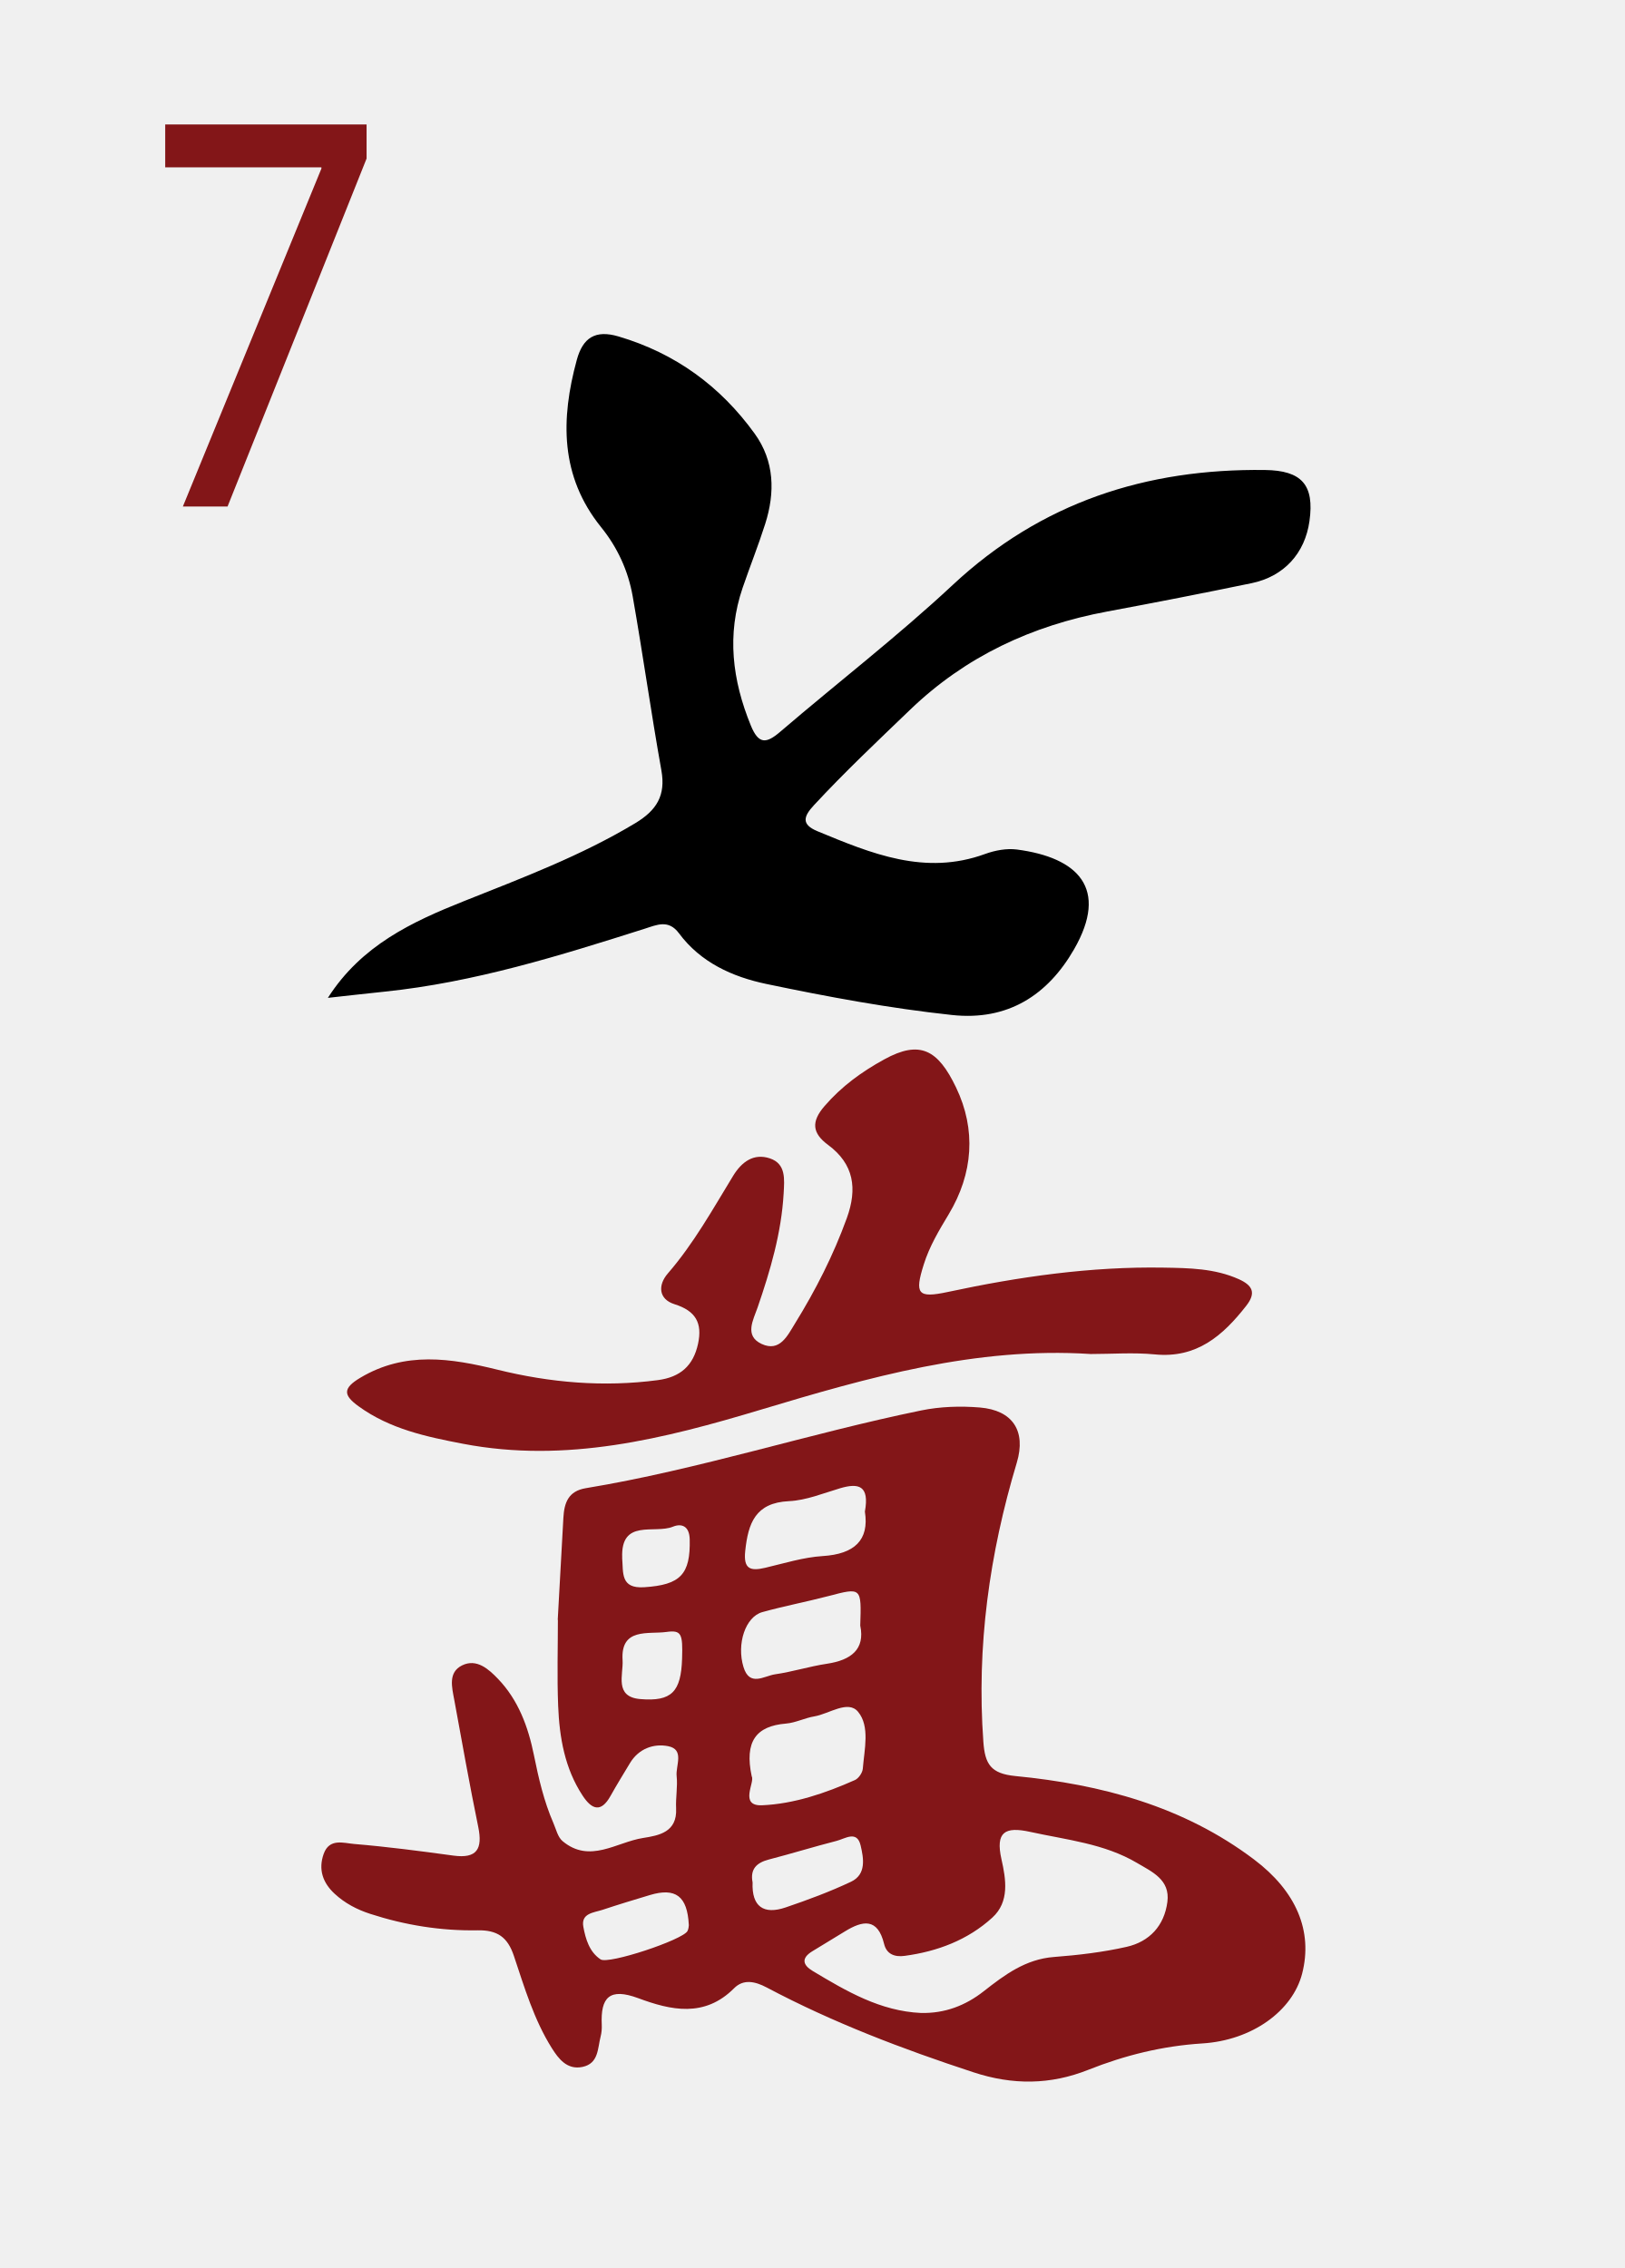
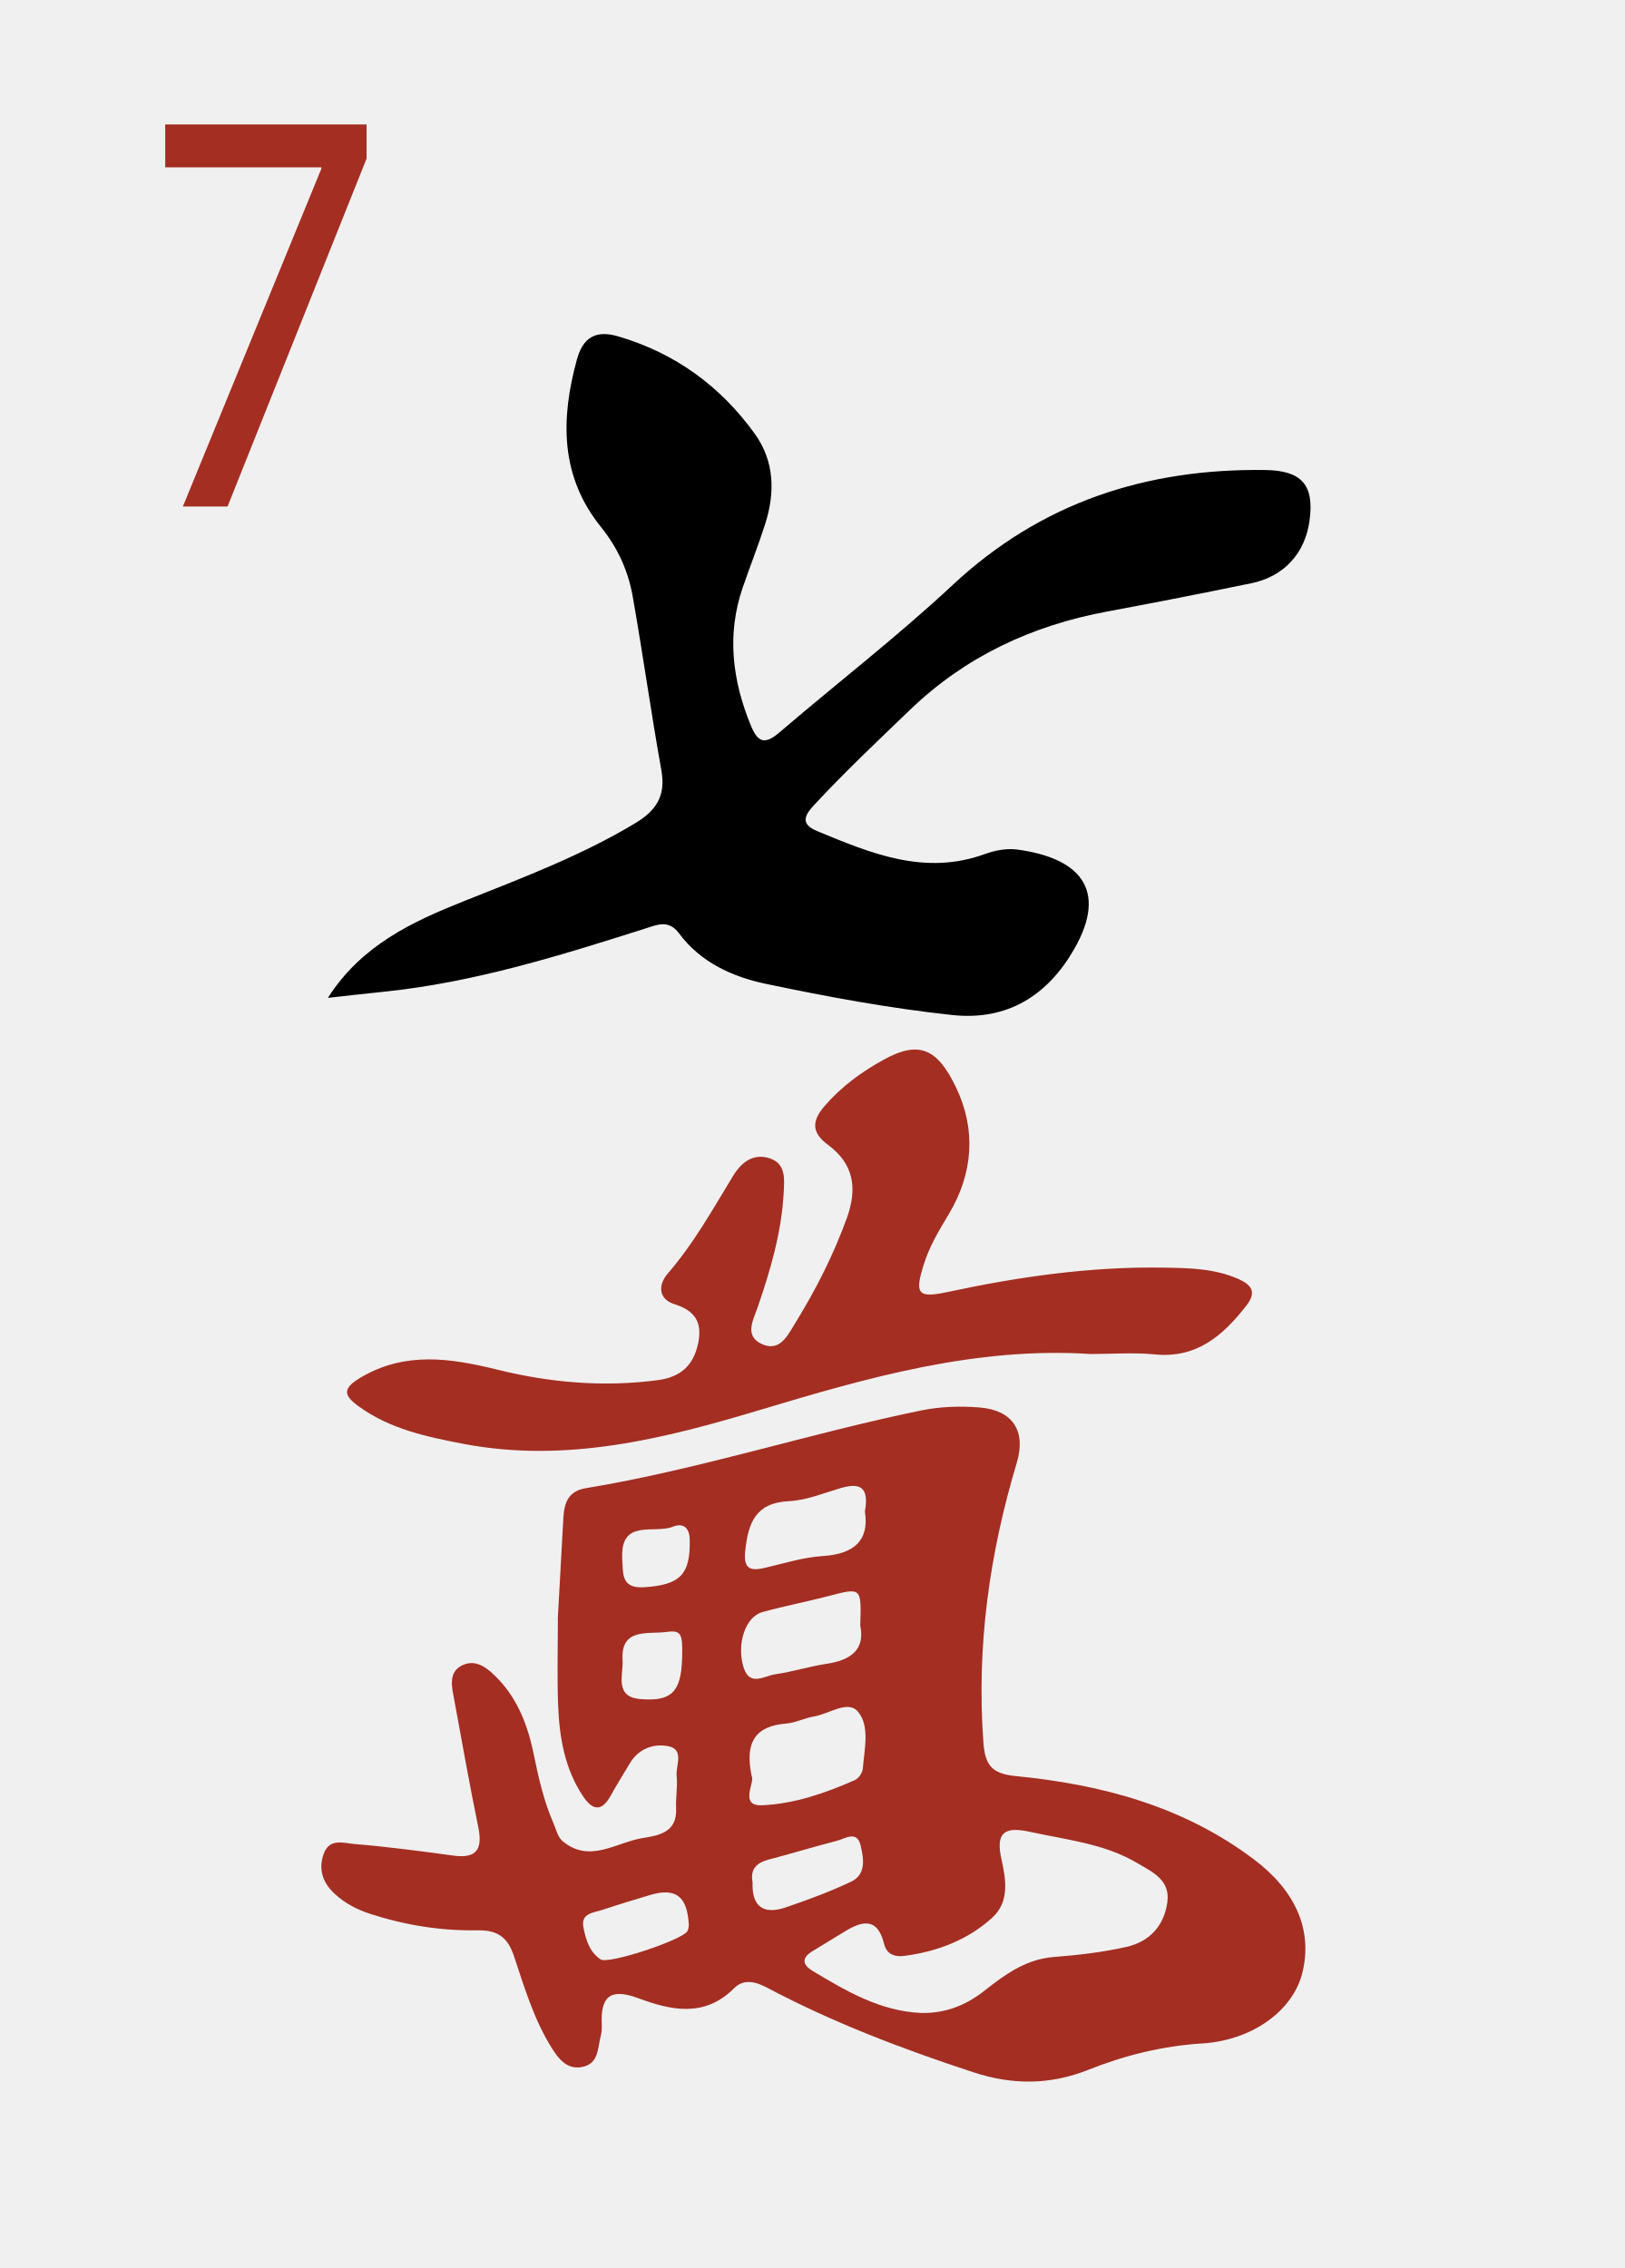
<svg xmlns="http://www.w3.org/2000/svg" id="Layer_1" data-name="Layer 1" viewBox="0 0 310.841 433.986" version="1.1" width="310.841" height="433.986">
  <defs id="defs1">
    <style id="style1">
      .cls-1 {
        fill: #fff;
      }

      .cls-2 {
        fill: #831618;
      }
    </style>
  </defs>
  <g id="g3" transform="translate(-87.80996,-22.99989)">
    <g id="g2" style="fill:none">
      <path d="m 398.63,291.78 c 0,-77.84 0.02,-155.7 0,-233.54 0,-10.31 -3.95,-18.92 -11.49,-25.92 -7.18,-6.67 -15.82,-9.34 -25.47,-9.32 -20.07,0.03 -40.14,0.03 -60.21,0.03 -59.06,0 -118.11,-0.02 -177.16,-0.03 -11.34,0 -20.72,4.34 -28.15,12.89 -6.27,7.22 -8.35,15.73 -8.34,25.12 0.08,59.52 0.04,119.04 0.04,178.55 0,49.66 -0.01,99.31 0,148.97 0,11.71 -0.06,23.43 0.17,35.14 0.17,8.21 3.52,15.25 9.04,21.3 8.08,8.86 18.27,11.9 30.02,11.88 72.97,-0.12 145.95,-0.03 218.92,-0.1 7.99,-0.01 16.05,0.84 23.98,-0.63 17.04,-3.17 28.65,-17.63 28.66,-35.57 0.03,-42.93 -0.01,-85.85 -0.01,-128.78 z m -2.43,-51.84 h -0.05 c 0,59.4 0,118.79 0,178.2 0,5.01 -0.29,9.96 -2.06,14.73 -4.8,12.96 -17.23,21.4 -31.66,21.4 -77.27,0 -154.53,-0.02 -231.79,-0.03 -2.55,0 -5.11,0.06 -7.66,-0.03 -18.18,-0.65 -31.86,-14.28 -32.59,-32.44 -0.03,-0.93 -0.02,-1.85 -0.02,-2.78 0,-119.38 0.02,-238.75 -0.03,-358.13 0,-9.73 2.62,-18.27 9.62,-25.26 6.96,-6.93 15.36,-10.01 25.14,-10 56.96,0.06 113.93,0.03 170.89,0.03 22.28,0 44.55,-0.09 66.82,0.03 16.55,0.09 29.64,10.91 32.75,26.74 0.84,4.24 0.62,8.55 0.63,12.84 0,58.24 0,116.48 0,174.72 z" id="path1" style="fill:none" />
      <path class="cls-1" d="m 396.2,239.93 h -0.05 c 0,59.4 0,118.79 0,178.2 0,5.01 -0.29,9.96 -2.06,14.73 -4.8,12.96 -17.23,21.4 -31.66,21.4 -77.27,0 -154.53,-0.02 -231.79,-0.03 -2.55,0 -5.11,0.06 -7.66,-0.03 -18.18,-0.65 -31.86,-14.28 -32.59,-32.44 -0.03,-0.93 -0.02,-1.85 -0.02,-2.78 0,-119.38 0.02,-238.75 -0.03,-358.13 0,-9.73 2.62,-18.27 9.62,-25.26 6.96,-6.93 15.36,-10.01 25.14,-10 56.96,0.06 113.93,0.03 170.89,0.03 22.28,0 44.55,-0.09 66.82,0.03 16.55,0.09 29.64,10.91 32.75,26.74 0.84,4.24 0.62,8.55 0.63,12.84 0,58.24 0,116.48 0,174.72 z" id="path2" style="fill:none" />
    </g>
-     <polygon class="cls-2" points="152.72,46.82 119.42,46.82 119.42,53.91 145.25,53.91 145.25,54.11 122.34,110 129.73,110 152.72,52.45 " id="polygon2" transform="matrix(1.157012,0,0,1.157012,-18.75034,-7.351288)" />
+     <polygon class="cls-2" points="152.72,46.82 119.42,46.82 119.42,53.91 145.25,53.91 145.25,54.11 122.34,110 129.73,110 152.72,52.45 " id="polygon2" transform="matrix(1.157012,0,0,1.157012,-18.75034,-7.351288)" style="fill:#a42e22;fill-opacity:1" />
  </g>
  <g id="g5" transform="matrix(1.021137,0,0,1.021137,-92.25891,-36.14588)">
-     <path class="cls-2" d="m 194.85,338.94 c 0.37,-6.66 0.71,-12.91 1.06,-19.15 0.16,-2.78 0.92,-4.98 4.2,-5.52 21.26,-3.51 41.78,-10.25 62.85,-14.57 3.56,-0.73 7.35,-0.85 10.98,-0.55 6.14,0.51 8.71,4.38 6.92,10.35 -5.13,17.09 -7.56,34.44 -6.26,52.31 0.3,4.2 1.42,5.95 5.98,6.4 16.12,1.57 31.49,5.64 44.73,15.63 7.9,5.95 11.08,13.41 9.01,21.42 -1.8,6.96 -9.35,12.48 -18.7,13.06 -7.45,0.47 -14.49,2.21 -21.38,4.95 -7.07,2.81 -14.11,2.89 -21.52,0.45 -13.31,-4.37 -26.34,-9.32 -38.72,-15.89 -2.2,-1.16 -4.36,-1.61 -6.11,0.15 -5.54,5.56 -11.85,4.13 -17.95,1.86 -5.4,-2 -7.08,-0.16 -6.84,4.98 0.03,0.73 -0.03,1.49 -0.21,2.19 -0.58,2.23 -0.35,5.07 -3.41,5.71 -2.89,0.6 -4.49,-1.55 -5.73,-3.51 -3.35,-5.33 -5.13,-11.37 -7.11,-17.28 -1.18,-3.55 -3.11,-4.88 -6.84,-4.81 -6.83,0.12 -13.55,-0.96 -20.08,-3.08 -2.5,-0.81 -4.76,-2 -6.67,-3.77 -2.21,-2.04 -3.1,-4.54 -2.05,-7.48 1.07,-2.98 3.74,-2.01 5.69,-1.85 6.22,0.52 12.42,1.33 18.61,2.18 4.46,0.61 5.49,-1.29 4.66,-5.36 -1.63,-7.92 -3.04,-15.89 -4.5,-23.84 -0.43,-2.34 -1.19,-5.12 1.46,-6.44 2.75,-1.36 5.02,0.73 6.75,2.53 3.8,3.96 5.65,8.99 6.72,14.29 0.88,4.34 1.87,8.63 3.64,12.7 0.51,1.18 0.83,2.66 1.73,3.41 5.1,4.26 10.09,0.19 15.07,-0.59 2.98,-0.47 6.42,-1.08 6.2,-5.54 -0.1,-2.01 0.31,-4.07 0.1,-6.06 -0.21,-1.96 1.54,-5.01 -1.62,-5.61 -2.69,-0.52 -5.49,0.46 -7.12,3.17 -1.23,2.05 -2.49,4.08 -3.65,6.16 -1.8,3.24 -3.54,2.51 -5.22,-0.05 -3.36,-5.1 -4.35,-10.91 -4.59,-16.82 -0.22,-5.51 -0.05,-11.04 -0.05,-16.14 z m 68.09,73.67 c 4.43,0.09 8.28,-1.36 11.74,-4.08 3.9,-3.06 7.82,-6 13.13,-6.41 4.57,-0.35 9.17,-0.89 13.63,-1.9 4.28,-0.97 7.06,-3.95 7.64,-8.43 0.54,-4.17 -2.9,-5.64 -5.68,-7.29 -6.15,-3.64 -13.19,-4.32 -20.01,-5.82 -4.78,-1.06 -6.54,0.03 -5.4,5.12 0.85,3.77 1.54,7.98 -1.71,10.94 -4.59,4.19 -10.27,6.34 -16.43,7.17 -1.9,0.26 -3.39,-0.34 -3.85,-2.24 -1.2,-4.91 -3.99,-4.41 -7.35,-2.34 -2.03,1.25 -4.09,2.48 -6.12,3.73 -2.06,1.27 -1.81,2.54 0.09,3.68 6.32,3.79 12.67,7.53 20.32,7.87 z M 231.2,368.28 c 0.64,1.06 -2.43,5.6 1.95,5.41 5.97,-0.26 11.84,-2.26 17.39,-4.73 0.69,-0.31 1.41,-1.37 1.47,-2.13 0.29,-3.63 1.37,-7.91 -0.88,-10.65 -1.88,-2.29 -5.4,0.38 -8.19,0.85 -1.8,0.3 -3.52,1.2 -5.32,1.35 -5.6,0.46 -7.82,3.34 -6.42,9.9 z m 20.33,-28.22 c 0.24,-7.25 0.25,-7.2 -6.01,-5.56 -4.09,1.07 -8.26,1.86 -12.33,2.99 -3.18,0.88 -4.85,5.96 -3.54,10.28 1.14,3.78 3.87,1.68 5.91,1.38 3.27,-0.47 6.46,-1.49 9.73,-1.98 4.56,-0.68 7.15,-2.73 6.25,-7.11 z m 0.87,-21.4 c 0.9,-4.92 -1.2,-5.39 -4.63,-4.38 -3.17,0.94 -6.36,2.27 -9.58,2.42 -6.32,0.29 -7.66,4.14 -8.21,9.34 -0.36,3.39 0.96,3.8 3.73,3.15 3.58,-0.84 7.16,-1.97 10.78,-2.2 5.94,-0.37 8.76,-2.97 7.91,-8.34 z m -21.04,69.5 c -0.18,4.52 2.07,6.08 6.2,4.67 4.15,-1.41 8.28,-2.94 12.24,-4.81 2.92,-1.38 2.36,-4.42 1.8,-6.81 -0.68,-2.88 -2.92,-1.25 -4.49,-0.85 -4.25,1.09 -8.44,2.39 -12.69,3.49 -2.31,0.6 -3.55,1.79 -3.06,4.3 z m -11.95,7.95 c -0.27,-5.42 -2.5,-7.03 -7.28,-5.6 -2.97,0.89 -5.94,1.79 -8.88,2.77 -1.64,0.54 -4.08,0.62 -3.6,3.19 0.42,2.27 1.12,4.7 3.23,6.1 1.48,0.98 15.38,-3.65 16.28,-5.31 0.24,-0.44 0.23,-1.02 0.26,-1.16 z m -1.26,-49.93 c 0.14,-4.61 -0.1,-5.36 -2.93,-4.97 -3.39,0.47 -8.62,-0.87 -8.22,5.3 0.17,2.66 -1.61,6.86 3.31,7.28 5.9,0.5 7.65,-1.37 7.84,-7.61 z m -11.23,-18.86 c 0.24,2.76 -0.37,5.81 4.14,5.51 6.77,-0.44 8.67,-2.39 8.52,-8.97 -0.06,-2.51 -1.53,-3.04 -3.16,-2.37 -3.45,1.4 -9.79,-1.57 -9.49,5.83 z" id="path3" />
+     <path class="cls-2" d="m 194.85,338.94 c 0.37,-6.66 0.71,-12.91 1.06,-19.15 0.16,-2.78 0.92,-4.98 4.2,-5.52 21.26,-3.51 41.78,-10.25 62.85,-14.57 3.56,-0.73 7.35,-0.85 10.98,-0.55 6.14,0.51 8.71,4.38 6.92,10.35 -5.13,17.09 -7.56,34.44 -6.26,52.31 0.3,4.2 1.42,5.95 5.98,6.4 16.12,1.57 31.49,5.64 44.73,15.63 7.9,5.95 11.08,13.41 9.01,21.42 -1.8,6.96 -9.35,12.48 -18.7,13.06 -7.45,0.47 -14.49,2.21 -21.38,4.95 -7.07,2.81 -14.11,2.89 -21.52,0.45 -13.31,-4.37 -26.34,-9.32 -38.72,-15.89 -2.2,-1.16 -4.36,-1.61 -6.11,0.15 -5.54,5.56 -11.85,4.13 -17.95,1.86 -5.4,-2 -7.08,-0.16 -6.84,4.98 0.03,0.73 -0.03,1.49 -0.21,2.19 -0.58,2.23 -0.35,5.07 -3.41,5.71 -2.89,0.6 -4.49,-1.55 -5.73,-3.51 -3.35,-5.33 -5.13,-11.37 -7.11,-17.28 -1.18,-3.55 -3.11,-4.88 -6.84,-4.81 -6.83,0.12 -13.55,-0.96 -20.08,-3.08 -2.5,-0.81 -4.76,-2 -6.67,-3.77 -2.21,-2.04 -3.1,-4.54 -2.05,-7.48 1.07,-2.98 3.74,-2.01 5.69,-1.85 6.22,0.52 12.42,1.33 18.61,2.18 4.46,0.61 5.49,-1.29 4.66,-5.36 -1.63,-7.92 -3.04,-15.89 -4.5,-23.84 -0.43,-2.34 -1.19,-5.12 1.46,-6.44 2.75,-1.36 5.02,0.73 6.75,2.53 3.8,3.96 5.65,8.99 6.72,14.29 0.88,4.34 1.87,8.63 3.64,12.7 0.51,1.18 0.83,2.66 1.73,3.41 5.1,4.26 10.09,0.19 15.07,-0.59 2.98,-0.47 6.42,-1.08 6.2,-5.54 -0.1,-2.01 0.31,-4.07 0.1,-6.06 -0.21,-1.96 1.54,-5.01 -1.62,-5.61 -2.69,-0.52 -5.49,0.46 -7.12,3.17 -1.23,2.05 -2.49,4.08 -3.65,6.16 -1.8,3.24 -3.54,2.51 -5.22,-0.05 -3.36,-5.1 -4.35,-10.91 -4.59,-16.82 -0.22,-5.51 -0.05,-11.04 -0.05,-16.14 z m 68.09,73.67 c 4.43,0.09 8.28,-1.36 11.74,-4.08 3.9,-3.06 7.82,-6 13.13,-6.41 4.57,-0.35 9.17,-0.89 13.63,-1.9 4.28,-0.97 7.06,-3.95 7.64,-8.43 0.54,-4.17 -2.9,-5.64 -5.68,-7.29 -6.15,-3.64 -13.19,-4.32 -20.01,-5.82 -4.78,-1.06 -6.54,0.03 -5.4,5.12 0.85,3.77 1.54,7.98 -1.71,10.94 -4.59,4.19 -10.27,6.34 -16.43,7.17 -1.9,0.26 -3.39,-0.34 -3.85,-2.24 -1.2,-4.91 -3.99,-4.41 -7.35,-2.34 -2.03,1.25 -4.09,2.48 -6.12,3.73 -2.06,1.27 -1.81,2.54 0.09,3.68 6.32,3.79 12.67,7.53 20.32,7.87 z M 231.2,368.28 c 0.64,1.06 -2.43,5.6 1.95,5.41 5.97,-0.26 11.84,-2.26 17.39,-4.73 0.69,-0.31 1.41,-1.37 1.47,-2.13 0.29,-3.63 1.37,-7.91 -0.88,-10.65 -1.88,-2.29 -5.4,0.38 -8.19,0.85 -1.8,0.3 -3.52,1.2 -5.32,1.35 -5.6,0.46 -7.82,3.34 -6.42,9.9 z m 20.33,-28.22 c 0.24,-7.25 0.25,-7.2 -6.01,-5.56 -4.09,1.07 -8.26,1.86 -12.33,2.99 -3.18,0.88 -4.85,5.96 -3.54,10.28 1.14,3.78 3.87,1.68 5.91,1.38 3.27,-0.47 6.46,-1.49 9.73,-1.98 4.56,-0.68 7.15,-2.73 6.25,-7.11 z m 0.87,-21.4 c 0.9,-4.92 -1.2,-5.39 -4.63,-4.38 -3.17,0.94 -6.36,2.27 -9.58,2.42 -6.32,0.29 -7.66,4.14 -8.21,9.34 -0.36,3.39 0.96,3.8 3.73,3.15 3.58,-0.84 7.16,-1.97 10.78,-2.2 5.94,-0.37 8.76,-2.97 7.91,-8.34 z m -21.04,69.5 c -0.18,4.52 2.07,6.08 6.2,4.67 4.15,-1.41 8.28,-2.94 12.24,-4.81 2.92,-1.38 2.36,-4.42 1.8,-6.81 -0.68,-2.88 -2.92,-1.25 -4.49,-0.85 -4.25,1.09 -8.44,2.39 -12.69,3.49 -2.31,0.6 -3.55,1.79 -3.06,4.3 z m -11.95,7.95 c -0.27,-5.42 -2.5,-7.03 -7.28,-5.6 -2.97,0.89 -5.94,1.79 -8.88,2.77 -1.64,0.54 -4.08,0.62 -3.6,3.19 0.42,2.27 1.12,4.7 3.23,6.1 1.48,0.98 15.38,-3.65 16.28,-5.31 0.24,-0.44 0.23,-1.02 0.26,-1.16 z m -1.26,-49.93 c 0.14,-4.61 -0.1,-5.36 -2.93,-4.97 -3.39,0.47 -8.62,-0.87 -8.22,5.3 0.17,2.66 -1.61,6.86 3.31,7.28 5.9,0.5 7.65,-1.37 7.84,-7.61 z m -11.23,-18.86 c 0.24,2.76 -0.37,5.81 4.14,5.51 6.77,-0.44 8.67,-2.39 8.52,-8.97 -0.06,-2.51 -1.53,-3.04 -3.16,-2.37 -3.45,1.4 -9.79,-1.57 -9.49,5.83 z" id="path3" style="fill:#a42e22;fill-opacity:1" />
    <path d="m 151.77,222.41 c 6.31,-9.89 15.83,-14.29 25.54,-18.16 10.94,-4.36 21.94,-8.5 32.09,-14.61 3.96,-2.39 5.72,-5.16 4.87,-9.89 -1.94,-10.85 -3.47,-21.78 -5.38,-32.64 -0.84,-4.75 -2.83,-9.11 -5.91,-12.92 -7.71,-9.55 -7.59,-20.26 -4.55,-31.38 1.13,-4.12 3.46,-5.65 7.79,-4.37 10.65,3.14 19.11,9.32 25.54,18.23 3.71,5.14 3.84,11.01 1.96,16.91 -1.28,4.02 -2.85,7.95 -4.22,11.95 -3.01,8.8 -1.94,17.32 1.52,25.8 1.45,3.56 2.88,3.46 5.51,1.2 10.75,-9.21 22,-17.88 32.34,-27.53 16.6,-15.49 36.23,-21.81 58.48,-21.53 6.89,0.09 9.31,2.77 8.35,9.58 -0.85,6.04 -4.77,10.37 -10.84,11.63 -9,1.86 -18.02,3.63 -27.06,5.31 -14.09,2.63 -26.52,8.39 -36.96,18.44 -6.1,5.87 -12.25,11.66 -18.01,17.88 -1.94,2.1 -2.37,3.58 0.68,4.85 10.09,4.18 20.14,8.38 31.4,4.27 1.86,-0.68 4.04,-1.09 5.97,-0.84 11.43,1.5 17.3,7.26 10.7,18.72 -4.92,8.54 -12.38,13.42 -22.85,12.29 -11.72,-1.26 -23.29,-3.41 -34.8,-5.82 -6.34,-1.33 -12.3,-4.02 -16.36,-9.49 -1.97,-2.66 -4.18,-1.57 -6.42,-0.86 -15.96,5.07 -31.94,10.05 -48.71,11.79 -3.56,0.37 -7.13,0.78 -10.69,1.17 z" id="path4" />
-     <path class="cls-2" d="m 294.6,289.12 c -21.35,-1.36 -41.51,4.37 -61.63,10.42 -18.22,5.48 -36.56,10.11 -55.86,6.41 -6.89,-1.32 -13.7,-2.77 -19.55,-7.01 -2.88,-2.08 -3.05,-3.37 0.31,-5.37 8.39,-5 16.98,-3.65 25.67,-1.51 9.92,2.45 19.9,3.31 30.08,1.96 4.21,-0.56 6.63,-2.7 7.52,-6.81 0.84,-3.91 -0.44,-6.17 -4.42,-7.42 -2.97,-0.94 -3.15,-3.55 -1.24,-5.76 4.85,-5.6 8.41,-12.03 12.24,-18.3 1.61,-2.63 3.85,-4.26 6.86,-3.27 3.08,1.02 2.74,3.93 2.6,6.55 -0.42,7.42 -2.49,14.45 -4.89,21.42 -0.79,2.3 -2.53,5.27 0.76,6.81 3.41,1.58 4.86,-1.57 6.26,-3.84 3.87,-6.26 7.19,-12.79 9.71,-19.75 1.99,-5.51 1.35,-10.11 -3.52,-13.71 -2.99,-2.21 -3.18,-4.35 -0.67,-7.26 3.19,-3.7 6.98,-6.45 11.21,-8.77 6.67,-3.66 10.05,-1.83 13.45,5.28 3.78,7.88 3.22,16.1 -1.4,23.78 -1.8,2.99 -3.59,5.98 -4.65,9.35 -1.76,5.57 -1.15,6.39 4.5,5.18 13.34,-2.86 26.78,-4.79 40.45,-4.56 4.75,0.08 9.56,0.14 14.06,2.16 2.6,1.17 3.31,2.57 1.38,5.02 -4.37,5.58 -9.26,9.85 -17.1,9.08 -4.01,-0.39 -8.08,-0.07 -12.13,-0.07 z" id="path5" />
+     <path class="cls-2" d="m 294.6,289.12 c -21.35,-1.36 -41.51,4.37 -61.63,10.42 -18.22,5.48 -36.56,10.11 -55.86,6.41 -6.89,-1.32 -13.7,-2.77 -19.55,-7.01 -2.88,-2.08 -3.05,-3.37 0.31,-5.37 8.39,-5 16.98,-3.65 25.67,-1.51 9.92,2.45 19.9,3.31 30.08,1.96 4.21,-0.56 6.63,-2.7 7.52,-6.81 0.84,-3.91 -0.44,-6.17 -4.42,-7.42 -2.97,-0.94 -3.15,-3.55 -1.24,-5.76 4.85,-5.6 8.41,-12.03 12.24,-18.3 1.61,-2.63 3.85,-4.26 6.86,-3.27 3.08,1.02 2.74,3.93 2.6,6.55 -0.42,7.42 -2.49,14.45 -4.89,21.42 -0.79,2.3 -2.53,5.27 0.76,6.81 3.41,1.58 4.86,-1.57 6.26,-3.84 3.87,-6.26 7.19,-12.79 9.71,-19.75 1.99,-5.51 1.35,-10.11 -3.52,-13.71 -2.99,-2.21 -3.18,-4.35 -0.67,-7.26 3.19,-3.7 6.98,-6.45 11.21,-8.77 6.67,-3.66 10.05,-1.83 13.45,5.28 3.78,7.88 3.22,16.1 -1.4,23.78 -1.8,2.99 -3.59,5.98 -4.65,9.35 -1.76,5.57 -1.15,6.39 4.5,5.18 13.34,-2.86 26.78,-4.79 40.45,-4.56 4.75,0.08 9.56,0.14 14.06,2.16 2.6,1.17 3.31,2.57 1.38,5.02 -4.37,5.58 -9.26,9.85 -17.1,9.08 -4.01,-0.39 -8.08,-0.07 -12.13,-0.07 z" id="path5" style="fill:#a42e22;fill-opacity:1" />
  </g>
</svg>
